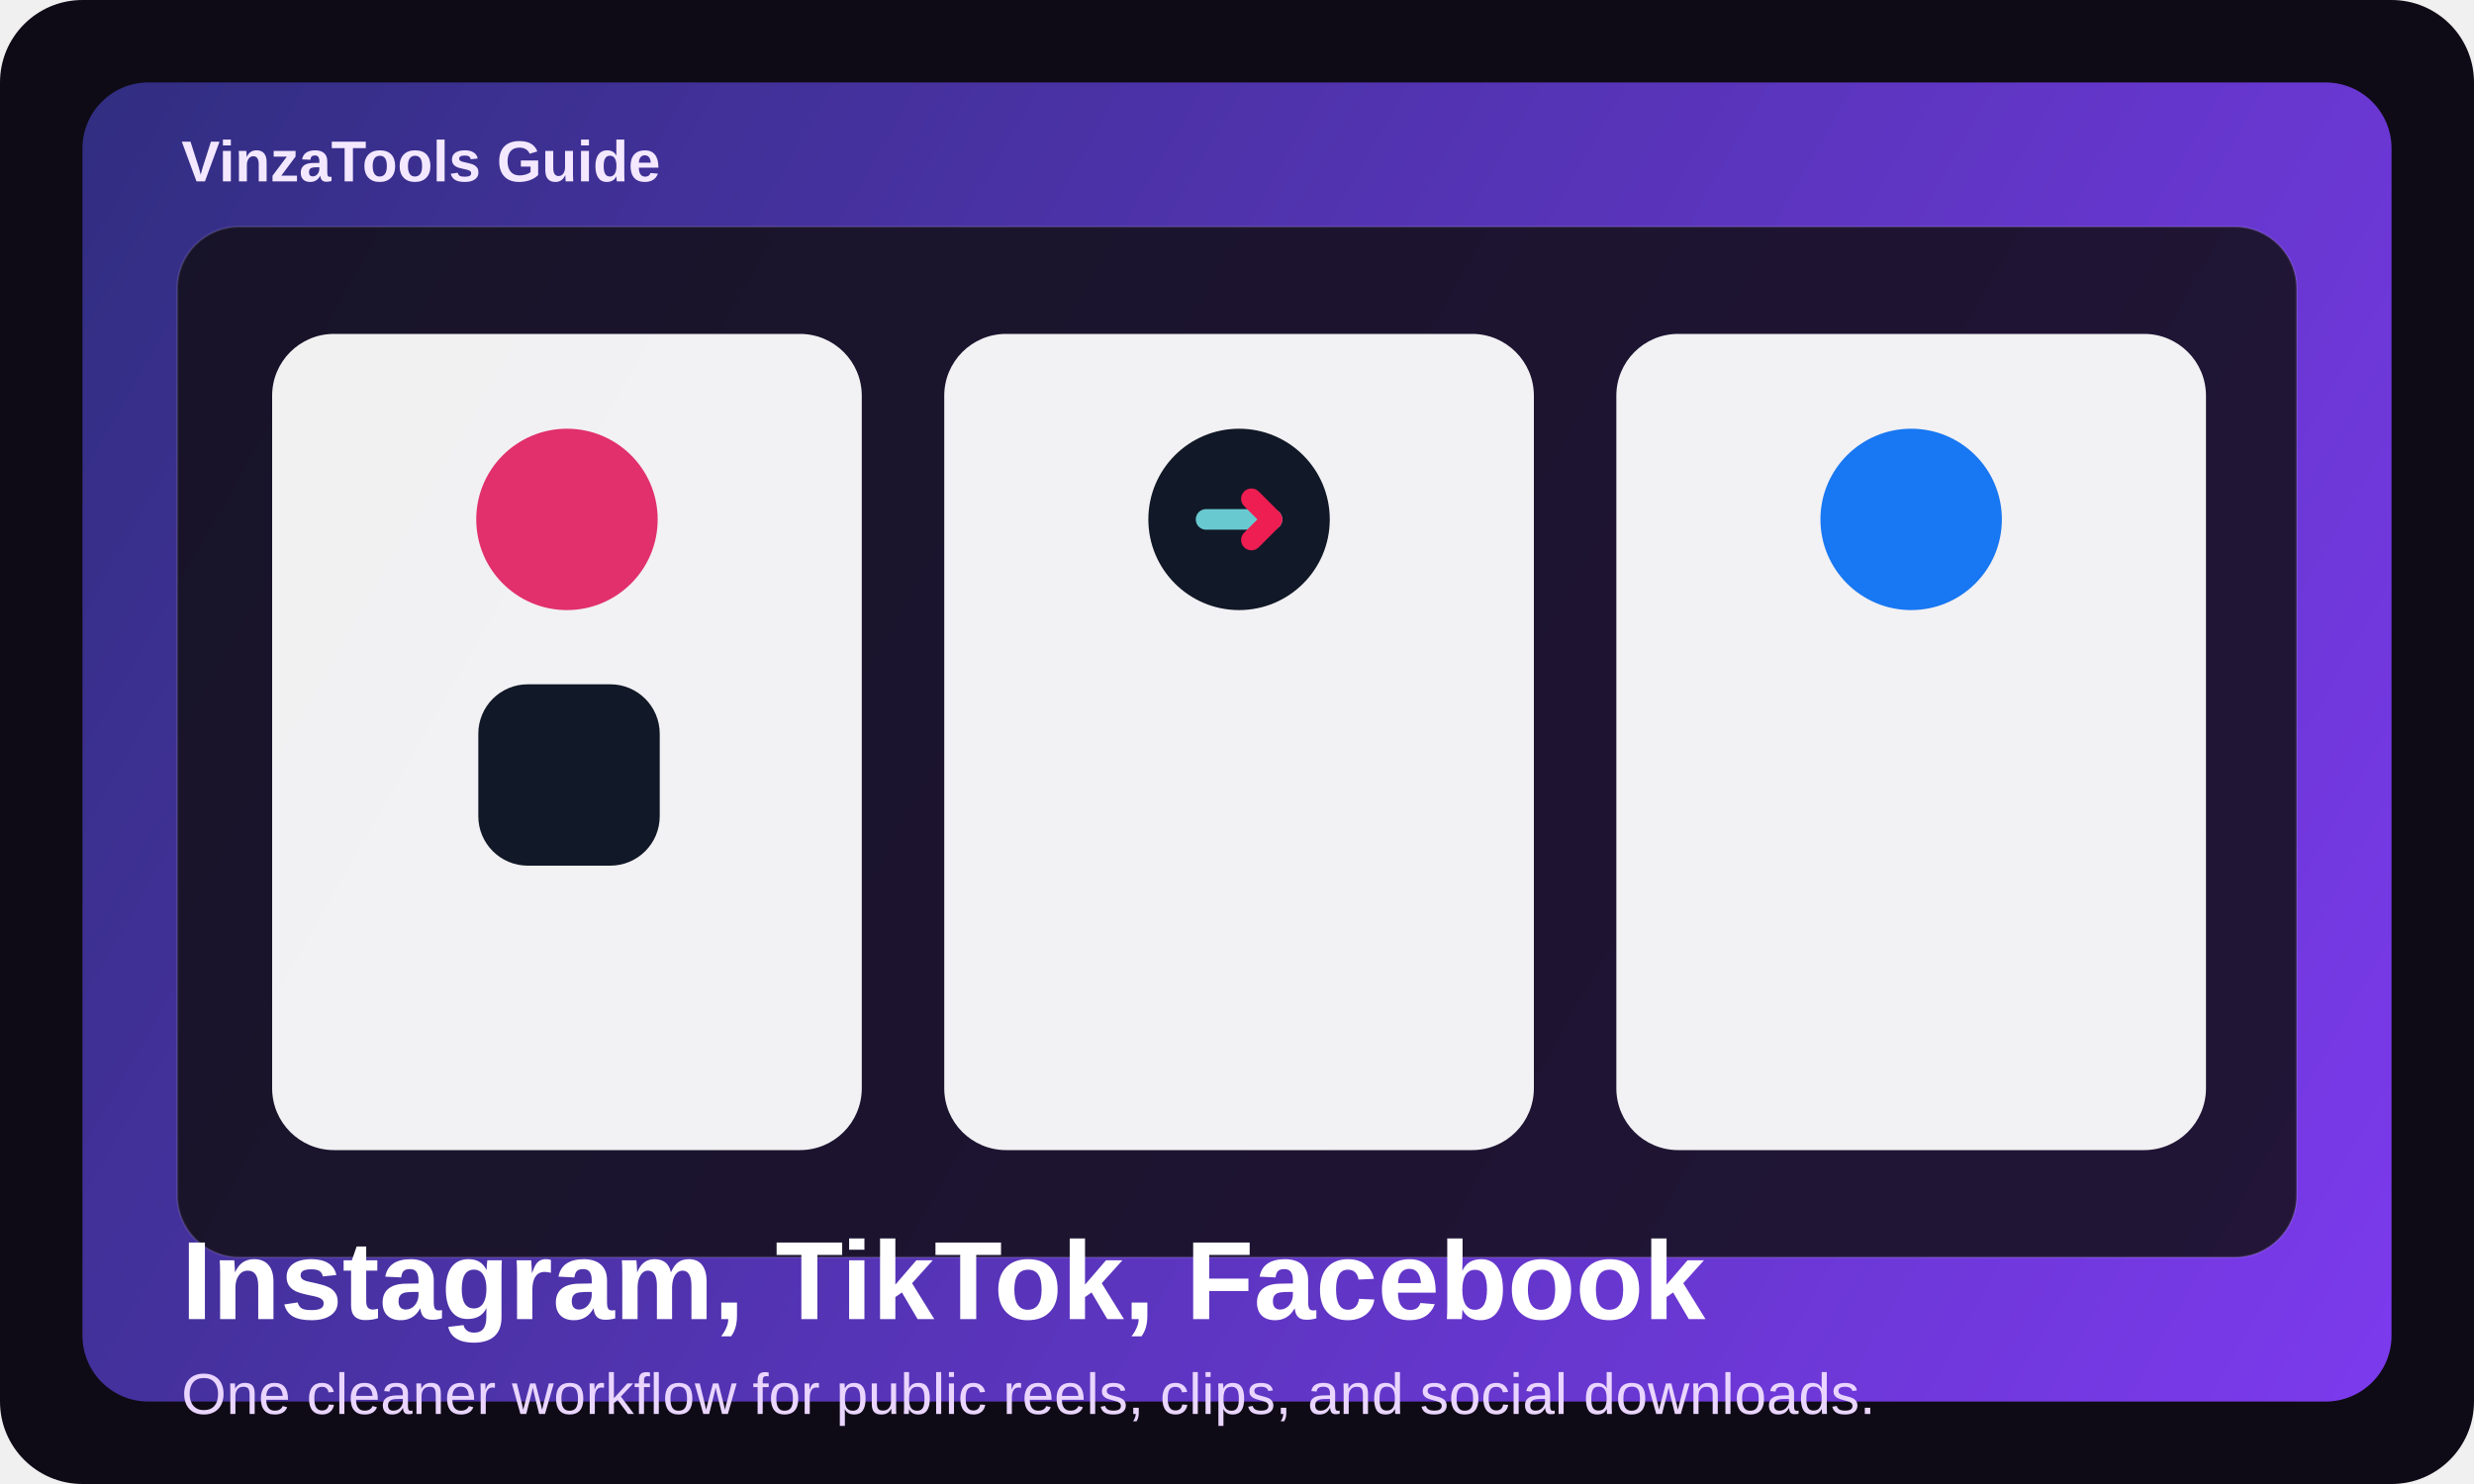
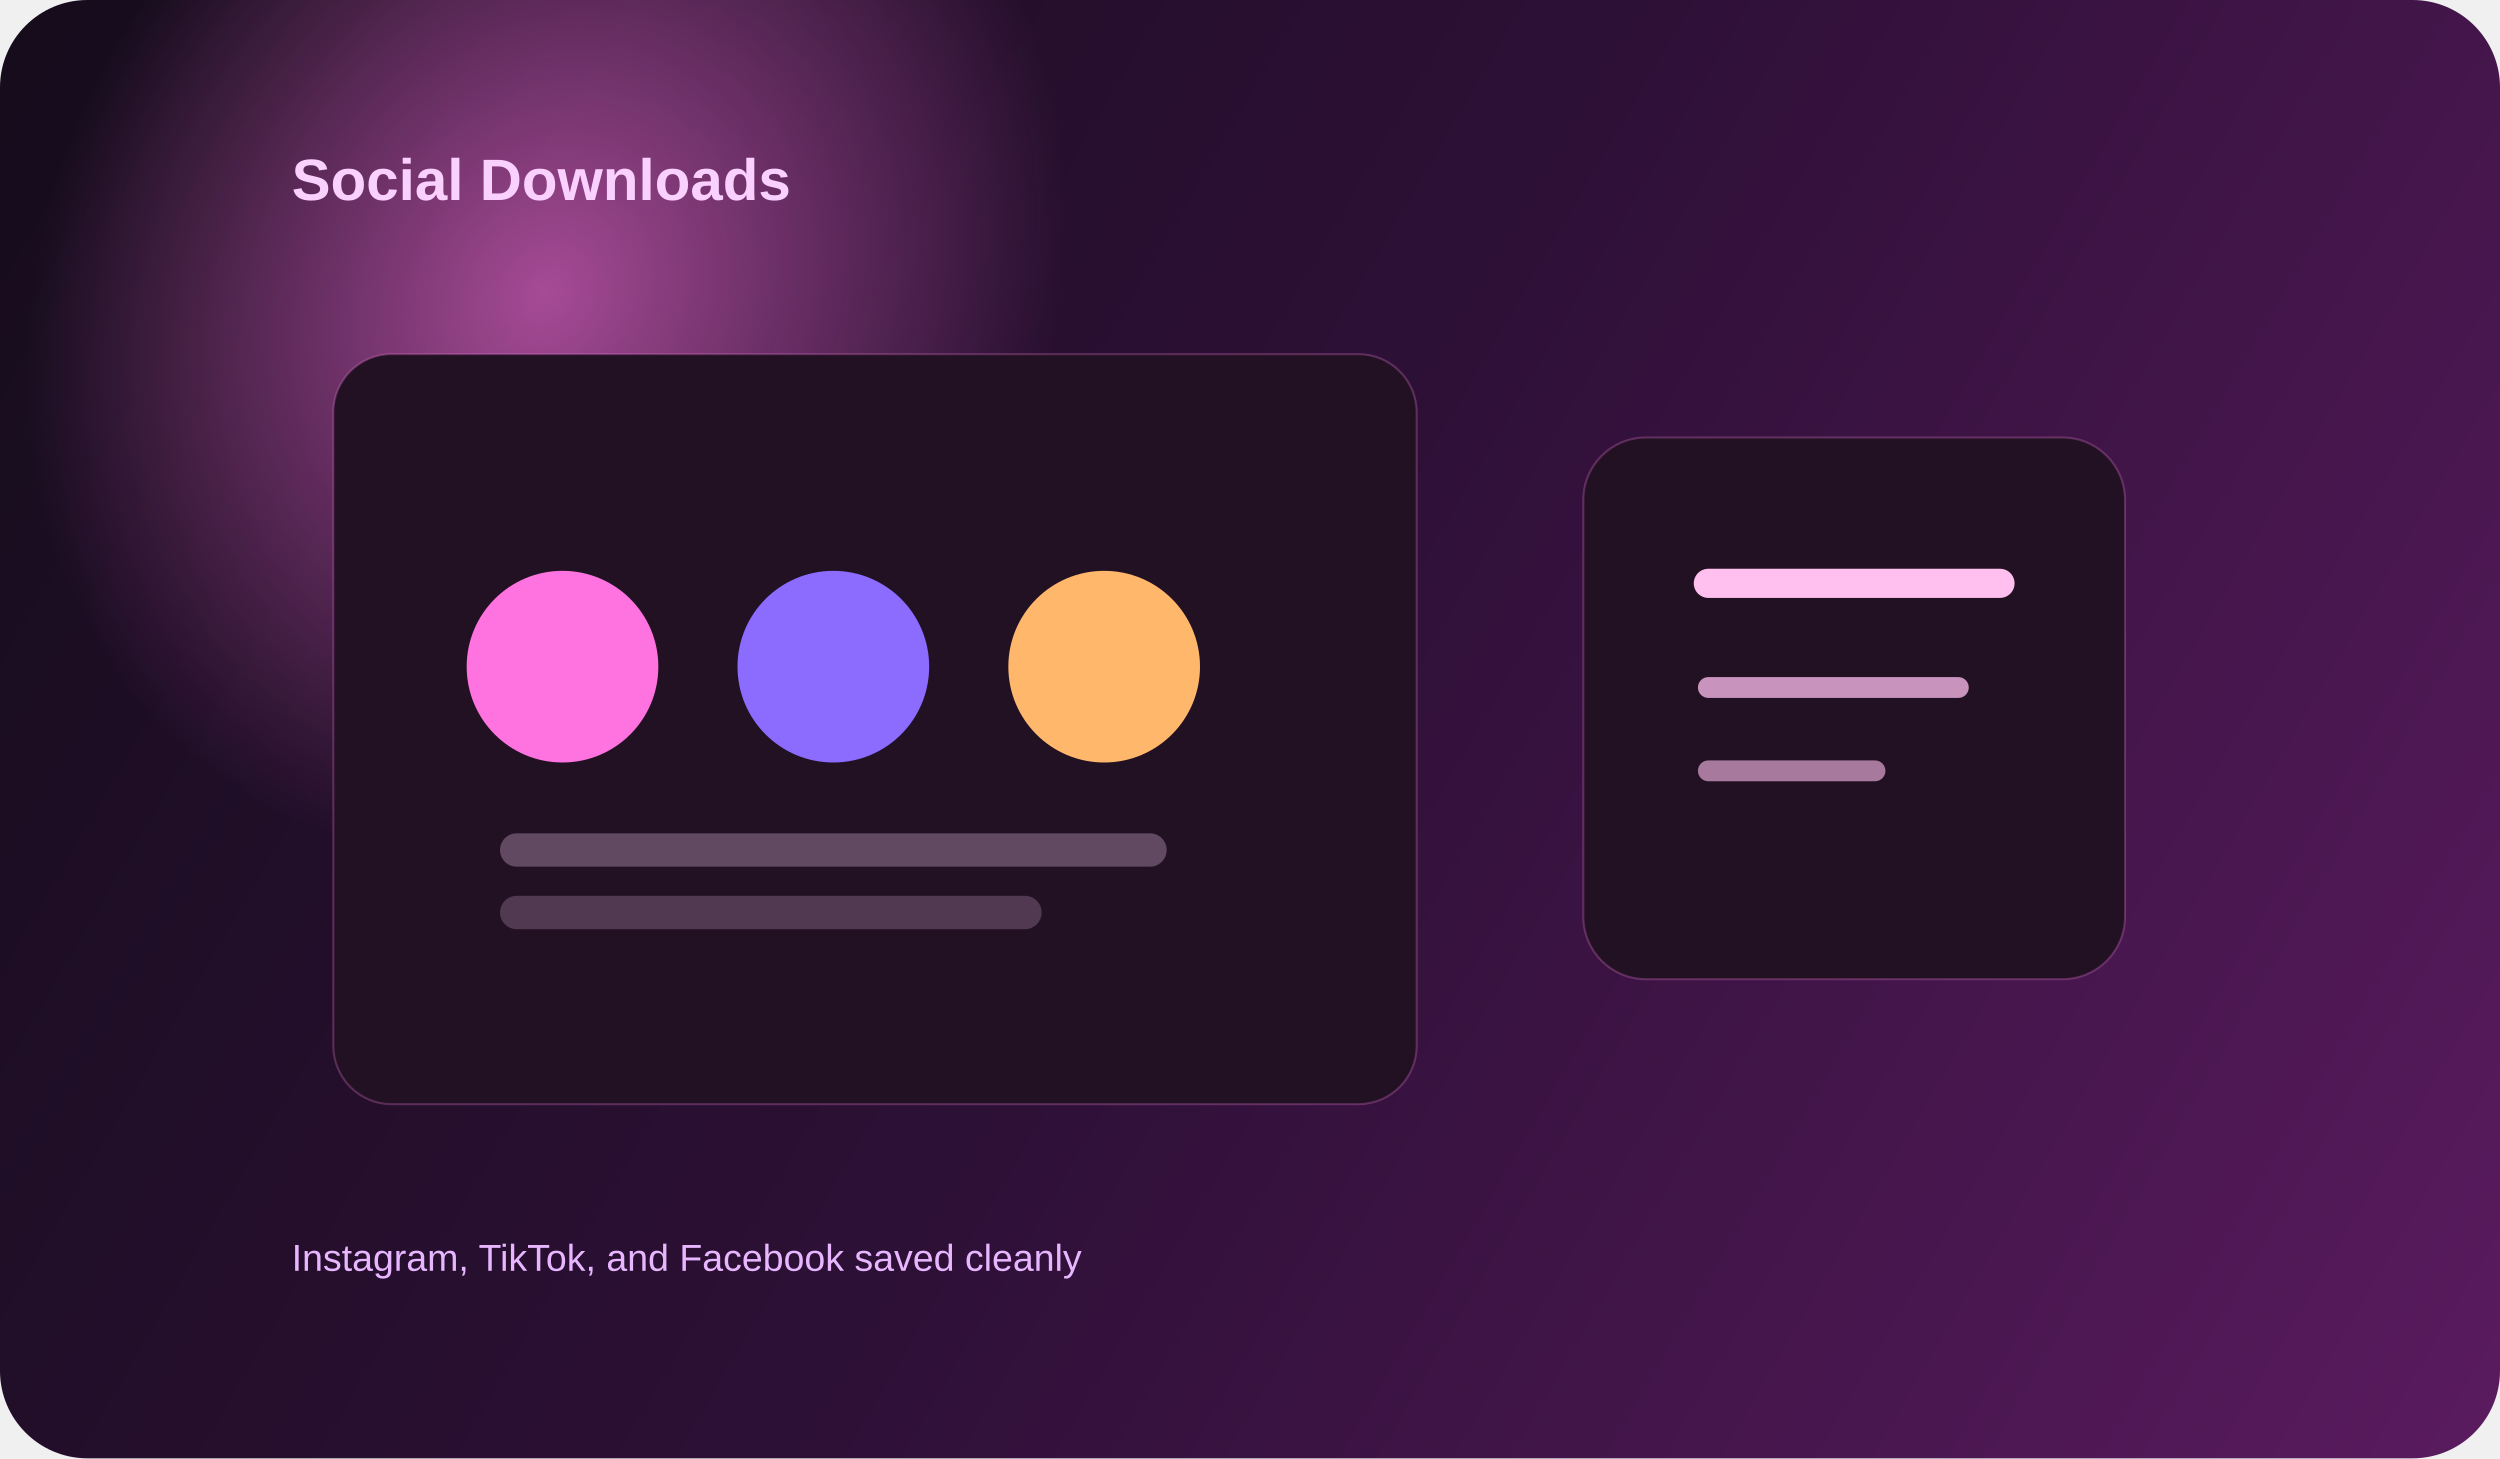
- <svg xmlns="http://www.w3.org/2000/svg" width="1200" height="720" viewBox="0 0 1200 720" fill="none">
-   <rect width="1200" height="720" rx="40" fill="#0F0B16" />
-   <rect x="40" y="40" width="1120" height="640" rx="32" fill="url(#bg)" />
-   <rect x="86" y="110" width="1028" height="500" rx="30" fill="#120F17" fill-opacity="0.84" stroke="#F3E8FF" stroke-opacity="0.12" />
-   <rect x="132" y="162" width="286" height="396" rx="30" fill="#FFFFFF" fill-opacity="0.94" />
-   <rect x="458" y="162" width="286" height="396" rx="30" fill="#FFFFFF" fill-opacity="0.94" />
-   <rect x="784" y="162" width="286" height="396" rx="30" fill="#FFFFFF" fill-opacity="0.94" />
-   <circle cx="275" cy="252" r="44" fill="#E1306C" />
-   <rect x="232" y="332" width="88" height="88" rx="24" fill="#111827" />
-   <circle cx="601" cy="252" r="44" fill="#111827" />
-   <path d="M585 252H617" stroke="#69C9D0" stroke-width="10" stroke-linecap="round" />
-   <path d="M617 252L607 242M617 252L607 262" stroke="#EE1D52" stroke-width="10" stroke-linecap="round" />
-   <circle cx="927" cy="252" r="44" fill="#1877F2" />
-   <text x="88" y="88" fill="#F3E8FF" font-family="Arial, sans-serif" font-size="28" font-weight="700">VinzaTools Guide</text>
-   <text x="88" y="640" fill="white" font-family="Arial, sans-serif" font-size="54" font-weight="800">Instagram, TikTok, Facebook</text>
-   <text x="88" y="686" fill="#E9D5FF" font-family="Arial, sans-serif" font-size="28" font-weight="500">One cleaner workflow for public reels, clips, and social downloads.</text>
+ <svg xmlns="http://www.w3.org/2000/svg" width="1200" height="700" viewBox="0 0 1200 700" fill="none">
  <defs>
-     <linearGradient id="bg" x1="40" y1="40" x2="1160" y2="680" gradientUnits="userSpaceOnUse">
-       <stop stop-color="#312E81" />
-       <stop offset="1" stop-color="#7C3AED" />
+     <linearGradient id="bg" x1="0" y1="0" x2="1200" y2="700" gradientUnits="userSpaceOnUse">
+       <stop stop-color="#150C1B" />
+       <stop offset="0.5" stop-color="#2E1037" />
+       <stop offset="1" stop-color="#5A1B5F" />
    </linearGradient>
+     <radialGradient id="glow" cx="0" cy="0" r="1" gradientUnits="userSpaceOnUse" gradientTransform="translate(260 140) rotate(120) scale(280 240)">
+       <stop stop-color="#FF73E0" stop-opacity="0.6" />
+       <stop offset="1" stop-color="#FF73E0" stop-opacity="0" />
+     </radialGradient>
  </defs>
+   <rect width="1200" height="700" rx="42" fill="url(#bg)" />
+   <rect width="1200" height="700" rx="42" fill="url(#glow)" />
+   <g>
+     <rect x="160" y="170" width="520" height="360" rx="28" fill="#221023" stroke="#FF8BE9" stroke-opacity="0.25" />
+     <circle cx="270" cy="320" r="46" fill="#FF73E0" />
+     <circle cx="400" cy="320" r="46" fill="#8C6BFF" />
+     <circle cx="530" cy="320" r="46" fill="#FFB86B" />
+     <rect x="240" y="400" width="320" height="16" rx="8" fill="#F7CFF5" fill-opacity="0.3" />
+     <rect x="240" y="430" width="260" height="16" rx="8" fill="#F7CFF5" fill-opacity="0.22" />
+   </g>
+   <g>
+     <rect x="760" y="210" width="260" height="260" rx="30" fill="#221023" stroke="#FF8BE9" stroke-opacity="0.25" />
+     <path d="M820 280H960" stroke="#FFBFEF" stroke-width="14" stroke-linecap="round" />
+     <path d="M820 330H940" stroke="#FFBFEF" stroke-width="10" stroke-linecap="round" opacity="0.75" />
+     <path d="M820 370H900" stroke="#FFBFEF" stroke-width="10" stroke-linecap="round" opacity="0.6" />
+   </g>
+   <text x="140" y="96" fill="#FAD0FF" font-size="28" font-family="Arial" font-weight="700">Social Downloads</text>
+   <text x="140" y="610" fill="#E7B6FF" font-size="18" font-family="Arial">Instagram, TikTok, and Facebook saved cleanly</text>
</svg>
